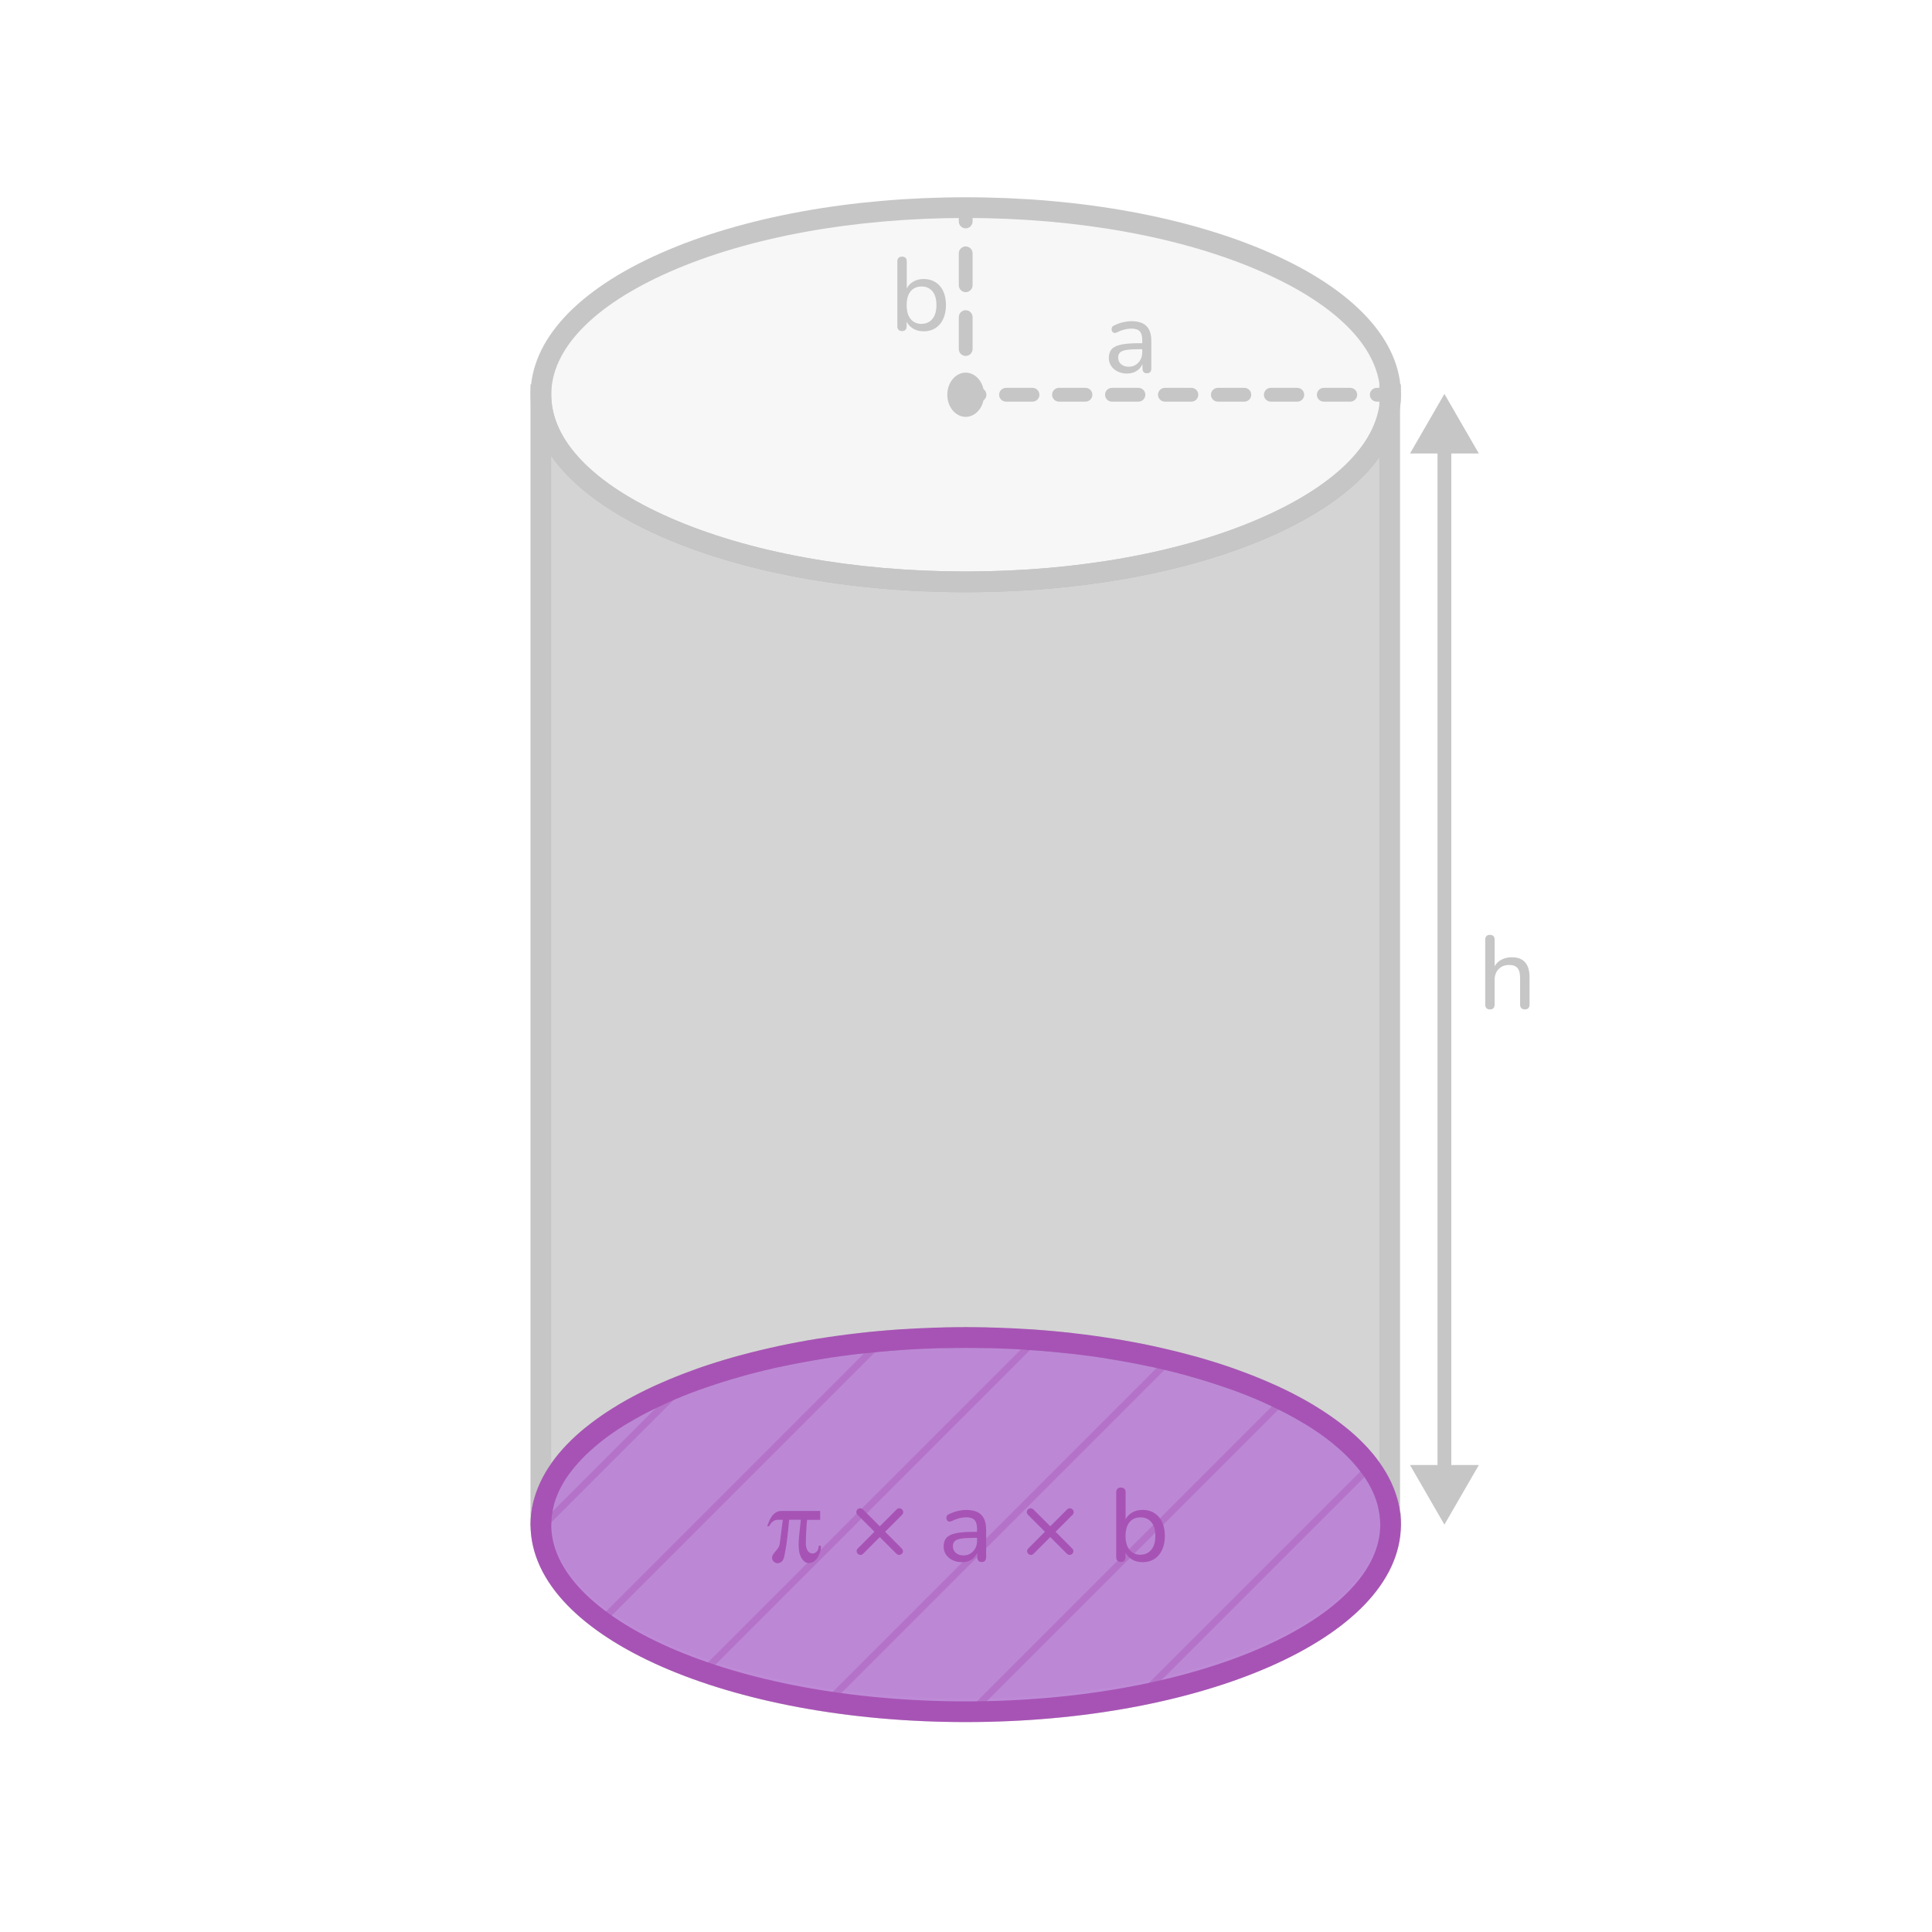
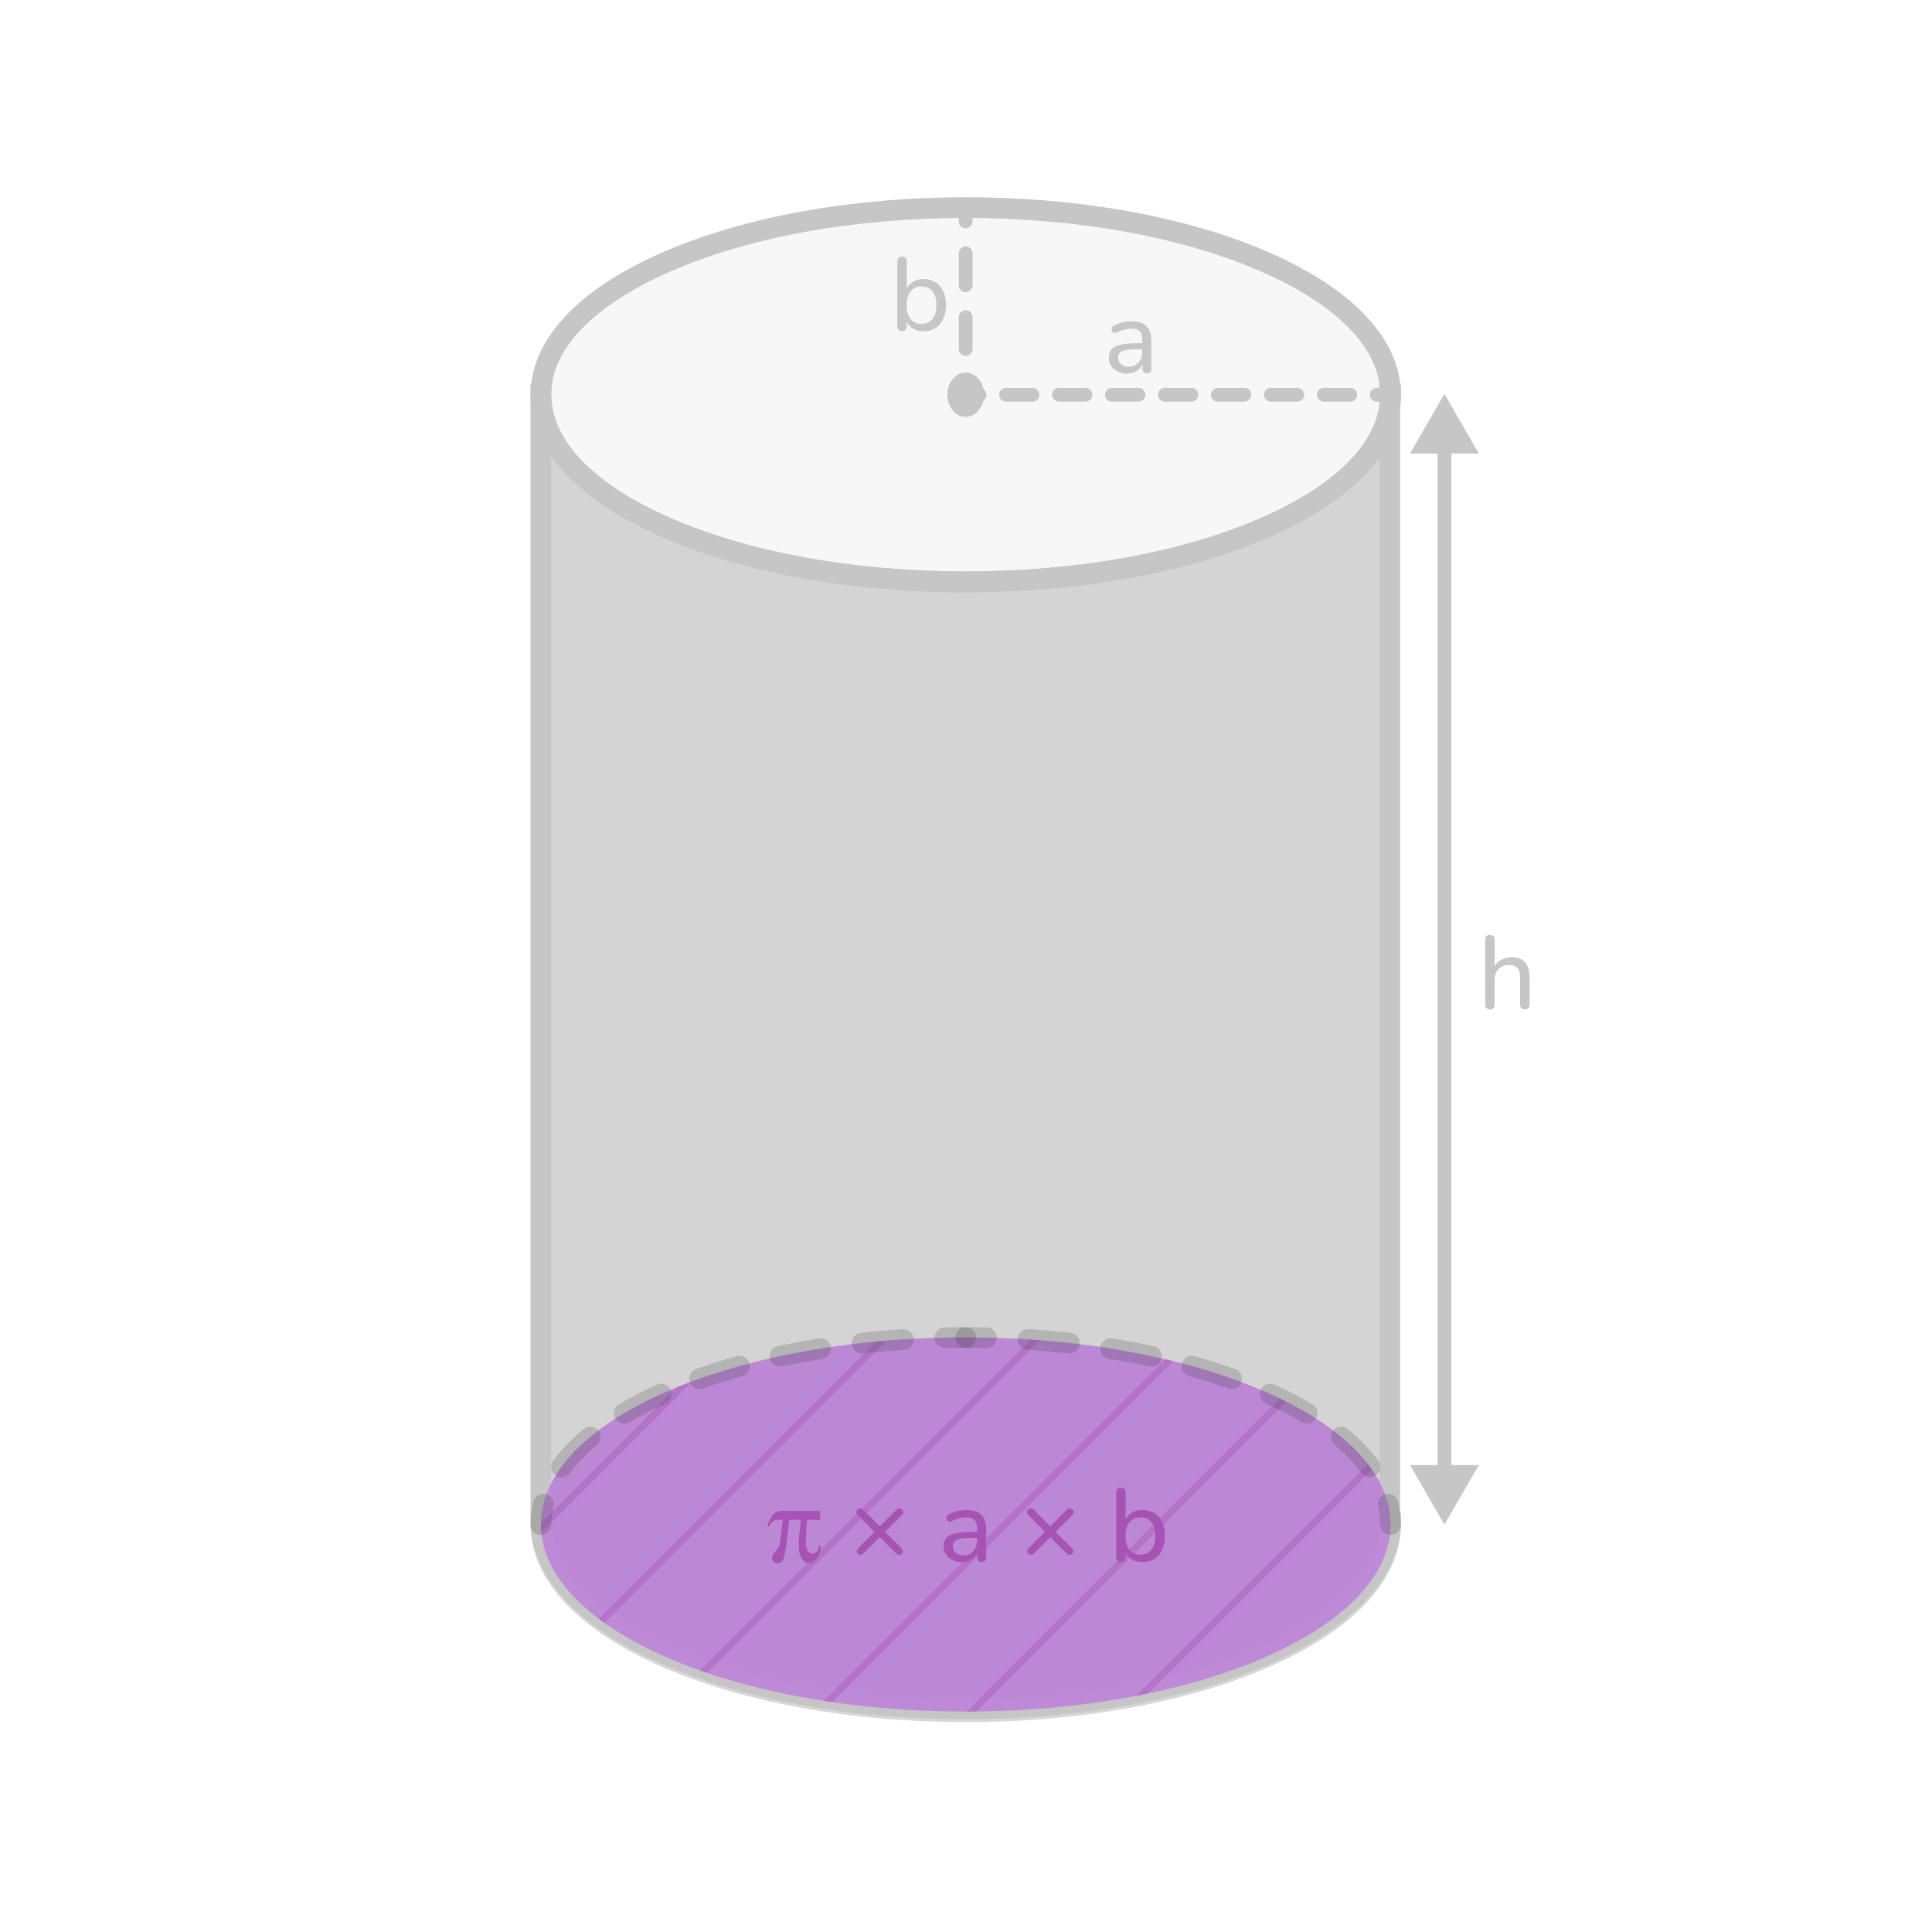
<svg xmlns="http://www.w3.org/2000/svg" id="background" width="560" height="560" viewBox="0 0 560 560">
  <defs>
    <style>
      .cls-1 {
        opacity: .7;
      }

      .cls-2, .cls-3 {
        fill: #a753b5;
      }

      .cls-4 {
        opacity: .5;
      }

      .cls-5 {
        clip-path: url(#clippath-2);
      }

      .cls-6 {
        opacity: .2;
      }

      .cls-7 {
        fill: #333;
      }

      .cls-8 {
        clip-path: url(#clippath-1);
      }

      .cls-9, .cls-3 {
        opacity: .4;
      }

      .cls-10 {
        stroke: #c6c6c6;
+         stroke-miterlimit: 10;
        stroke-width: 4px;
      }

-       .cls-10, .cls-11, .cls-12 {
+       .cls-10, .cls-11 {
        fill: none;
      }

-       .cls-10, .cls-12 {
-         stroke-miterlimit: 10;
+       .cls-12 {
+         fill: #aaa;
      }

      .cls-13 {
-         fill: #aaa;
+         clip-path: url(#clippath);
      }

      .cls-14 {
-         clip-path: url(#clippath);
-       }
- 
-       .cls-12 {
-         stroke: #a753b5;
-         stroke-width: 6px;
+         clip-path: url(#clippath-3);
      }

      .cls-15 {
-         clip-path: url(#clippath-3);
+         fill: #bb70de;
      }

      .cls-16 {
-         fill: #bb70de;
-       }
- 
-       .cls-17 {
        fill: #c6c6c6;
      }
    </style>
    <clipPath id="clippath">
      <ellipse class="cls-11" cx="279.92" cy="441.87" rx="123.14" ry="54.23" />
    </clipPath>
    <clipPath id="clippath-1">
      <polygon class="cls-11" points="381.43 535.09 -15.01 535.09 73.1 267.97 469.54 267.97 381.43 535.09" />
    </clipPath>
    <clipPath id="clippath-2">
      <ellipse class="cls-11" cx="280" cy="-218.13" rx="122.94" ry="31.97" />
    </clipPath>
    <clipPath id="clippath-3">
      <polygon class="cls-11" points="416.07 -124.91 19.63 -124.91 107.74 -392.03 504.18 -392.03 416.07 -124.91" />
    </clipPath>
  </defs>
  <g>
    <line class="cls-10" x1="418.67" y1="128.53" x2="418.67" y2="427.57" />
-     <polygon class="cls-17" points="408.7 131.45 418.67 114.18 428.65 131.45 408.7 131.45" />
-     <polygon class="cls-17" points="408.7 424.65 418.67 441.92 428.65 424.65 408.7 424.65" />
-   </g>
-   <path class="cls-17" d="M431.85,292.58c-.42,0-.75-.12-.99-.36-.24-.24-.36-.59-.36-1.05v-18.81c0-.46,.12-.81,.36-1.04s.57-.35,.99-.35,.78,.12,1.02,.35,.36,.58,.36,1.04v8.56h-.39c.42-1.14,1.11-2,2.06-2.58s2.04-.87,3.26-.87,2.15,.21,2.91,.65,1.33,1.08,1.71,1.94c.38,.86,.57,1.94,.57,3.24v7.87c0,.46-.12,.81-.35,1.05-.23,.24-.57,.36-1.01,.36s-.78-.12-1.02-.36c-.24-.24-.36-.59-.36-1.05v-7.72c0-1.3-.25-2.25-.75-2.85-.5-.6-1.3-.9-2.4-.9-1.28,0-2.31,.4-3.08,1.19-.77,.79-1.16,1.86-1.16,3.2v7.09c0,.94-.46,1.41-1.38,1.41Z" />
+     <polygon class="cls-16" points="408.7 131.45 418.67 114.18 428.65 131.45 408.7 131.45" />
+     <polygon class="cls-16" points="408.7 424.65 418.67 441.92 428.65 424.65 408.7 424.65" />
+   </g>
+   <path class="cls-16" d="M431.85,292.58c-.42,0-.75-.12-.99-.36-.24-.24-.36-.59-.36-1.05v-18.81c0-.46,.12-.81,.36-1.04s.57-.35,.99-.35,.78,.12,1.02,.35,.36,.58,.36,1.04v8.56h-.39c.42-1.14,1.11-2,2.06-2.58s2.04-.87,3.26-.87,2.15,.21,2.91,.65,1.33,1.08,1.71,1.94c.38,.86,.57,1.94,.57,3.24v7.87c0,.46-.12,.81-.35,1.05-.23,.24-.57,.36-1.01,.36s-.78-.12-1.02-.36c-.24-.24-.36-.59-.36-1.05v-7.72c0-1.3-.25-2.25-.75-2.85-.5-.6-1.3-.9-2.4-.9-1.28,0-2.31,.4-3.08,1.19-.77,.79-1.16,1.86-1.16,3.2v7.09c0,.94-.46,1.41-1.38,1.41Z" />
  <g>
    <g class="cls-6">
      <g class="cls-6">
        <ellipse class="cls-7" cx="279.92" cy="114.42" rx="123.14" ry="54.23" />
      </g>
    </g>
    <g>
-       <path class="cls-17" d="M283.91,116.42h-4c-1.1,0-2-.9-2-2s.9-2,2-2h4c1.1,0,2,.9,2,2s-.9,2-2,2Z" />
-       <path class="cls-17" d="M391.38,116.42h-7.68c-1.1,0-2-.9-2-2s.9-2,2-2h7.68c1.1,0,2,.9,2,2s-.9,2-2,2Zm-15.35,0h-7.68c-1.1,0-2-.9-2-2s.9-2,2-2h7.68c1.1,0,2,.9,2,2s-.9,2-2,2Zm-15.35,0h-7.68c-1.1,0-2-.9-2-2s.9-2,2-2h7.68c1.1,0,2,.9,2,2s-.9,2-2,2Zm-15.35,0h-7.68c-1.1,0-2-.9-2-2s.9-2,2-2h7.68c1.1,0,2,.9,2,2s-.9,2-2,2Zm-15.35,0h-7.68c-1.1,0-2-.9-2-2s.9-2,2-2h7.68c1.1,0,2,.9,2,2s-.9,2-2,2Zm-15.35,0h-7.68c-1.1,0-2-.9-2-2s.9-2,2-2h7.68c1.1,0,2,.9,2,2s-.9,2-2,2Zm-15.35,0h-7.68c-1.1,0-2-.9-2-2s.9-2,2-2h7.68c1.1,0,2,.9,2,2s-.9,2-2,2Z" />
-       <path class="cls-17" d="M403.06,116.42h-4c-1.1,0-2-.9-2-2s.9-2,2-2h4c1.1,0,2,.9,2,2s-.9,2-2,2Z" />
-     </g>
-     <ellipse class="cls-17" cx="279.91" cy="114.42" rx="5.33" ry="6.41" />
+       <path class="cls-16" d="M283.91,116.42h-4c-1.1,0-2-.9-2-2s.9-2,2-2h4c1.1,0,2,.9,2,2s-.9,2-2,2Z" />
+       <path class="cls-16" d="M391.38,116.42h-7.68c-1.1,0-2-.9-2-2s.9-2,2-2h7.68c1.1,0,2,.9,2,2s-.9,2-2,2Zm-15.35,0h-7.68c-1.1,0-2-.9-2-2s.9-2,2-2h7.68c1.1,0,2,.9,2,2s-.9,2-2,2Zm-15.35,0h-7.68c-1.1,0-2-.9-2-2s.9-2,2-2h7.68c1.1,0,2,.9,2,2s-.9,2-2,2Zm-15.35,0h-7.68c-1.1,0-2-.9-2-2s.9-2,2-2h7.68c1.1,0,2,.9,2,2s-.9,2-2,2Zm-15.35,0h-7.68c-1.1,0-2-.9-2-2s.9-2,2-2h7.68c1.1,0,2,.9,2,2s-.9,2-2,2Zm-15.35,0h-7.68c-1.1,0-2-.9-2-2s.9-2,2-2h7.68c1.1,0,2,.9,2,2s-.9,2-2,2Zm-15.35,0h-7.68c-1.1,0-2-.9-2-2s.9-2,2-2h7.68c1.1,0,2,.9,2,2s-.9,2-2,2Z" />
+       <path class="cls-16" d="M403.06,116.42h-4c-1.1,0-2-.9-2-2s.9-2,2-2h4c1.1,0,2,.9,2,2s-.9,2-2,2Z" />
+     </g>
+     <ellipse class="cls-16" cx="279.91" cy="114.42" rx="5.33" ry="6.41" />
    <g>
-       <path class="cls-17" d="M279.91,66.19c-1.1,0-2-.9-2-2v-4c0-1.1,.9-2,2-2s2,.9,2,2v4c0,1.1-.9,2-2,2Z" />
-       <path class="cls-17" d="M279.91,103.17c-1.1,0-2-.9-2-2v-9.25c0-1.1,.9-2,2-2s2,.9,2,2v9.25c0,1.1-.9,2-2,2Zm0-18.49c-1.1,0-2-.9-2-2v-9.25c0-1.1,.9-2,2-2s2,.9,2,2v9.25c0,1.1-.9,2-2,2Z" />
-       <path class="cls-17" d="M279.91,116.42c-1.1,0-2-.9-2-2v-4c0-1.1,.9-2,2-2s2,.9,2,2v4c0,1.1-.9,2-2,2Z" />
-     </g>
-     <path class="cls-17" d="M326.67,108.28c-1,0-1.9-.2-2.71-.6-.81-.4-1.44-.94-1.89-1.62-.45-.68-.67-1.44-.67-2.28,0-1.08,.27-1.93,.81-2.55,.54-.62,1.45-1.07,2.73-1.34,1.28-.27,3-.41,5.16-.41h1.41v1.74h-1.35c-1.54,0-2.75,.07-3.64,.21s-1.51,.39-1.87,.74c-.36,.35-.54,.84-.54,1.46,0,.78,.27,1.42,.82,1.92,.55,.5,1.3,.75,2.26,.75,.76,0,1.43-.19,2.01-.56s1.04-.87,1.38-1.5c.34-.63,.51-1.36,.51-2.18v-3.45c0-1.18-.24-2.04-.72-2.57-.48-.53-1.29-.79-2.43-.79-.66,0-1.34,.09-2.04,.27-.7,.18-1.43,.46-2.19,.84-.3,.14-.56,.19-.78,.13-.22-.05-.39-.17-.52-.36-.13-.19-.2-.4-.21-.63s.04-.46,.15-.68c.11-.22,.3-.38,.58-.48,.88-.44,1.75-.75,2.62-.95,.87-.19,1.68-.29,2.44-.29,1.3,0,2.37,.21,3.21,.62,.84,.41,1.47,1.04,1.89,1.89,.42,.85,.63,1.94,.63,3.26v7.92c0,.46-.11,.81-.33,1.05-.22,.24-.54,.36-.96,.36s-.71-.12-.94-.36c-.23-.24-.34-.59-.34-1.05v-2.13h.27c-.16,.74-.46,1.38-.9,1.92s-.98,.96-1.63,1.25c-.65,.29-1.38,.43-2.2,.43Z" />
-     <path class="cls-17" d="M267.75,96.03c-1.32,0-2.45-.33-3.39-.99s-1.57-1.55-1.89-2.67l.33-.45v2.64c0,.46-.12,.81-.35,1.05-.23,.24-.56,.36-1,.36s-.75-.12-.99-.36c-.24-.24-.36-.59-.36-1.05v-18.79c0-.46,.12-.8,.36-1.04,.24-.23,.57-.35,.99-.35s.78,.12,1.02,.35c.24,.23,.36,.58,.36,1.04v8.68h-.33c.32-1.08,.95-1.95,1.89-2.6,.94-.65,2.06-.98,3.36-.98s2.43,.31,3.4,.92,1.72,1.48,2.25,2.61c.53,1.13,.79,2.48,.79,4.04s-.27,2.89-.81,4.04c-.54,1.15-1.29,2.03-2.25,2.64-.96,.61-2.09,.92-3.39,.92Zm-.63-2.16c.86,0,1.61-.21,2.26-.63,.65-.42,1.15-1.03,1.51-1.83,.36-.8,.54-1.79,.54-2.97,0-1.76-.39-3.1-1.17-4.02-.78-.92-1.83-1.38-3.15-1.38-.88,0-1.64,.21-2.29,.62-.65,.41-1.15,1.02-1.5,1.82-.35,.8-.52,1.79-.52,2.97,0,1.76,.39,3.11,1.17,4.04s1.83,1.4,3.15,1.4Z" />
-     <path class="cls-17" d="M279.92,171.65c-33.3,0-64.65-5.73-88.28-16.14-24.41-10.75-37.86-25.35-37.86-41.09s13.44-30.34,37.86-41.1c23.63-10.41,54.98-16.14,88.28-16.14s64.65,5.73,88.28,16.14c24.41,10.75,37.86,25.35,37.86,41.1s-13.44,30.34-37.86,41.09c-23.63,10.41-54.98,16.14-88.28,16.14Zm0-108.47c-32.48,0-62.98,5.55-85.86,15.63-22.1,9.74-34.28,22.38-34.28,35.6s12.17,25.87,34.28,35.6c22.88,10.08,53.38,15.63,85.86,15.63s62.98-5.55,85.86-15.63c22.1-9.73,34.28-22.38,34.28-35.6s-12.17-25.87-34.28-35.6c-22.89-10.08-53.38-15.63-85.86-15.63Z" />
+       <path class="cls-16" d="M279.91,66.19c-1.1,0-2-.9-2-2v-4c0-1.1,.9-2,2-2s2,.9,2,2v4c0,1.1-.9,2-2,2Z" />
+       <path class="cls-16" d="M279.91,103.17c-1.1,0-2-.9-2-2v-9.25c0-1.1,.9-2,2-2s2,.9,2,2v9.25c0,1.1-.9,2-2,2Zm0-18.49c-1.1,0-2-.9-2-2v-9.25c0-1.1,.9-2,2-2s2,.9,2,2v9.25c0,1.1-.9,2-2,2Z" />
+       <path class="cls-16" d="M279.91,116.42c-1.1,0-2-.9-2-2v-4c0-1.1,.9-2,2-2s2,.9,2,2v4c0,1.1-.9,2-2,2Z" />
+     </g>
+     <path class="cls-16" d="M326.67,108.28c-1,0-1.9-.2-2.71-.6-.81-.4-1.44-.94-1.89-1.62-.45-.68-.67-1.44-.67-2.28,0-1.08,.27-1.93,.81-2.55,.54-.62,1.45-1.07,2.73-1.34,1.28-.27,3-.41,5.16-.41h1.41v1.74h-1.35c-1.54,0-2.75,.07-3.64,.21s-1.51,.39-1.87,.74c-.36,.35-.54,.84-.54,1.46,0,.78,.27,1.42,.82,1.92,.55,.5,1.3,.75,2.26,.75,.76,0,1.43-.19,2.01-.56s1.04-.87,1.38-1.5c.34-.63,.51-1.36,.51-2.18v-3.45c0-1.18-.24-2.04-.72-2.57-.48-.53-1.29-.79-2.43-.79-.66,0-1.34,.09-2.04,.27-.7,.18-1.43,.46-2.19,.84-.3,.14-.56,.19-.78,.13-.22-.05-.39-.17-.52-.36-.13-.19-.2-.4-.21-.63s.04-.46,.15-.68c.11-.22,.3-.38,.58-.48,.88-.44,1.75-.75,2.62-.95,.87-.19,1.68-.29,2.44-.29,1.3,0,2.37,.21,3.21,.62,.84,.41,1.47,1.04,1.89,1.89,.42,.85,.63,1.94,.63,3.26v7.92c0,.46-.11,.81-.33,1.05-.22,.24-.54,.36-.96,.36s-.71-.12-.94-.36c-.23-.24-.34-.59-.34-1.05v-2.13h.27c-.16,.74-.46,1.38-.9,1.92s-.98,.96-1.63,1.25c-.65,.29-1.38,.43-2.2,.43Z" />
+     <path class="cls-16" d="M267.75,96.03c-1.32,0-2.45-.33-3.39-.99s-1.57-1.55-1.89-2.67l.33-.45v2.64c0,.46-.12,.81-.35,1.05-.23,.24-.56,.36-1,.36s-.75-.12-.99-.36c-.24-.24-.36-.59-.36-1.05v-18.79c0-.46,.12-.8,.36-1.04,.24-.23,.57-.35,.99-.35s.78,.12,1.02,.35c.24,.23,.36,.58,.36,1.04v8.68h-.33c.32-1.08,.95-1.95,1.89-2.6,.94-.65,2.06-.98,3.36-.98s2.43,.31,3.4,.92,1.72,1.48,2.25,2.61c.53,1.13,.79,2.48,.79,4.04s-.27,2.89-.81,4.04c-.54,1.15-1.29,2.03-2.25,2.64-.96,.61-2.09,.92-3.39,.92Zm-.63-2.16c.86,0,1.61-.21,2.26-.63,.65-.42,1.15-1.03,1.51-1.83,.36-.8,.54-1.79,.54-2.97,0-1.76-.39-3.1-1.17-4.02-.78-.92-1.83-1.38-3.15-1.38-.88,0-1.64,.21-2.29,.62-.65,.41-1.15,1.02-1.5,1.82-.35,.8-.52,1.79-.52,2.97,0,1.76,.39,3.11,1.17,4.04s1.83,1.4,3.15,1.4Z" />
+     <path class="cls-16" d="M279.92,171.65c-33.3,0-64.65-5.73-88.28-16.14-24.41-10.75-37.86-25.35-37.86-41.09s13.44-30.34,37.86-41.1c23.63-10.41,54.98-16.14,88.28-16.14s64.65,5.73,88.28,16.14c24.41,10.75,37.86,25.35,37.86,41.1s-13.44,30.34-37.86,41.09c-23.63,10.41-54.98,16.14-88.28,16.14Zm0-108.47c-32.48,0-62.98,5.55-85.86,15.63-22.1,9.74-34.28,22.38-34.28,35.6s12.17,25.87,34.28,35.6c22.88,10.08,53.38,15.63,85.86,15.63s62.98-5.55,85.86-15.63c22.1-9.73,34.28-22.38,34.28-35.6s-12.17-25.87-34.28-35.6c-22.89-10.08-53.38-15.63-85.86-15.63Z" />
  </g>
  <g>
    <g class="cls-6">
      <ellipse class="cls-7" cx="279.92" cy="441.92" rx="123.14" ry="54.23" />
    </g>
    <g class="cls-6">
      <path class="cls-7" d="M279.92,499.15c-33.3,0-64.65-5.73-88.28-16.14-24.41-10.75-37.86-25.35-37.86-41.09,0-1.66,1.34-3,3-3s3,1.34,3,3c0,13.22,12.17,25.87,34.28,35.6,22.88,10.08,53.38,15.63,85.86,15.63s62.98-5.55,85.86-15.63c22.1-9.73,34.28-22.38,34.28-35.6,0-1.66,1.34-3,3-3s3,1.34,3,3c0,15.75-13.44,30.34-37.86,41.09-23.63,10.41-54.98,16.14-88.28,16.14Z" />
    </g>
  </g>
  <g class="cls-4">
-     <path class="cls-13" d="M403.06,441.08c0,29.95-55.13,54.23-123.14,54.23s-123.14-24.28-123.14-54.23l-.02-.04V114.42h.02c0,29.95,55.13,54.23,123.14,54.23s123.14-24.28,123.14-54.23h-.24V441.04l.24,.04Z" />
-   </g>
-   <path class="cls-17" d="M279.92,498.32c-33.3,0-64.65-5.73-88.28-16.14-24.03-10.58-37.44-24.89-37.85-40.36v-.02s-.03-.76-.03-.76V111.42h6l.02,3c0,13.22,12.17,25.87,34.28,35.6,22.88,10.08,53.38,15.63,85.86,15.63s62.98-5.55,85.86-15.63c20.29-8.94,32.21-20.33,34.03-32.37v-6.24h6.24v3c0,1.23-.08,2.45-.24,3.66V438.5l.24,.04v2.54c0,15.75-13.44,30.34-37.86,41.1-23.63,10.41-54.98,16.14-88.28,16.14Zm-120.16-57.99l.02,.76c0,13.22,12.17,25.87,34.28,35.6,22.88,10.08,53.38,15.63,85.86,15.63s62.98-5.55,85.86-15.63c20.7-9.12,32.69-20.78,34.13-33.09l-.1-.02V132.52c-6.21,8.66-16.93,16.52-31.61,22.99-23.63,10.41-54.98,16.14-88.28,16.14s-64.65-5.73-88.28-16.14c-14.9-6.56-25.71-14.55-31.88-23.37V440.33Z" />
-   <g class="cls-14">
+     <path class="cls-12" d="M403.06,441.08c0,29.95-55.13,54.23-123.14,54.23s-123.14-24.28-123.14-54.23l-.02-.04V114.42h.02c0,29.95,55.13,54.23,123.14,54.23s123.14-24.28,123.14-54.23h-.24V441.04l.24,.04Z" />
+   </g>
+   <path class="cls-16" d="M279.92,498.32c-33.3,0-64.65-5.73-88.28-16.14-24.03-10.58-37.44-24.89-37.85-40.36v-.02s-.03-.76-.03-.76V111.42h6l.02,3c0,13.22,12.17,25.87,34.28,35.6,22.88,10.08,53.38,15.63,85.86,15.63s62.98-5.55,85.86-15.63c20.29-8.94,32.21-20.33,34.03-32.37v-6.24h6.24v3c0,1.23-.08,2.45-.24,3.66V438.5l.24,.04v2.54c0,15.75-13.44,30.34-37.86,41.1-23.63,10.41-54.98,16.14-88.28,16.14Zm-120.16-57.99l.02,.76c0,13.22,12.17,25.87,34.28,35.6,22.88,10.08,53.38,15.63,85.86,15.63s62.98-5.55,85.86-15.63c20.7-9.12,32.69-20.78,34.13-33.09l-.1-.02V132.52c-6.21,8.66-16.93,16.52-31.61,22.99-23.63,10.41-54.98,16.14-88.28,16.14s-64.65-5.73-88.28-16.14c-14.9-6.56-25.71-14.55-31.88-23.37V440.33Z" />
+   <g class="cls-13">
    <g>
      <g class="cls-1">
-         <polygon class="cls-16" points="381.43 535.09 -15.01 535.09 73.1 267.97 469.54 267.97 381.43 535.09" />
+         <polygon class="cls-15" points="381.43 535.09 -15.01 535.09 73.1 267.97 469.54 267.97 381.43 535.09" />
      </g>
      <g class="cls-8">
        <g>
          <polygon class="cls-3" points="152.19 626.94 149.36 626.94 498.24 278.06 499.27 279.86 152.19 626.94" />
          <polygon class="cls-2" points="-85.18 373.97 -81.58 367.55 142 143.96 143.04 145.75 -85.18 373.97" />
          <g class="cls-9">
            <polygon class="cls-2" points="-93.71 471.72 -96.54 471.72 174.35 200.83 175.39 202.62 -93.71 471.72" />
          </g>
          <g class="cls-9">
            <polygon class="cls-2" points="-115.97 449.45 -118.8 449.45 152.09 178.57 153.13 180.36 -115.97 449.45" />
          </g>
          <g class="cls-9">
            <polygon class="cls-2" points="-49.1 516.33 -51.92 516.33 218.96 245.44 220 247.23 -49.1 516.33" />
          </g>
          <g class="cls-9">
            <polygon class="cls-2" points="-71.36 494.06 -74.19 494.06 196.7 223.18 197.74 224.97 -71.36 494.06" />
          </g>
          <g class="cls-9">
            <polygon class="cls-2" points="6.64 549.7 3.81 549.7 344.2 209.31 345.23 211.1 6.64 549.7" />
          </g>
          <g class="cls-9">
            <polygon class="cls-2" points="-15.62 527.44 -18.45 527.44 252.43 256.55 253.47 258.34 -15.62 527.44" />
          </g>
          <g class="cls-9">
            <polygon class="cls-2" points="51.26 594.32 48.43 594.32 388.82 253.93 389.86 255.72 51.26 594.32" />
          </g>
          <g class="cls-9">
            <polygon class="cls-2" points="29 572.06 26.17 572.06 366.56 231.67 367.59 233.46 29 572.06" />
          </g>
          <g class="cls-9">
            <polygon class="cls-2" points="107.56 582.32 104.74 582.32 453.61 233.44 454.65 235.24 107.56 582.32" />
          </g>
          <g class="cls-9">
            <polygon class="cls-2" points="129.93 604.68 127.1 604.68 475.97 255.8 477.01 257.6 129.93 604.68" />
          </g>
          <g class="cls-9">
            <polygon class="cls-2" points="174.45 649.2 171.62 649.2 520.5 300.33 521.53 302.12 174.45 649.2" />
          </g>
          <g class="cls-9">
            <polygon class="cls-2" points="297.06 615.84 294.23 615.84 565.12 344.95 566.15 346.74 297.06 615.84" />
          </g>
          <g class="cls-9">
            <polygon class="cls-2" points="274.8 593.57 271.97 593.57 542.86 322.69 543.89 324.48 274.8 593.57" />
          </g>
          <g class="cls-9">
            <polygon class="cls-2" points="319.32 638.1 316.49 638.1 587.38 367.21 588.42 369 319.32 638.1" />
          </g>
          <polygon class="cls-2" points="240.62 806.04 237.79 806.04 508.68 535.15 509.71 536.95 240.62 806.04" />
          <g class="cls-9">
            <polygon class="cls-2" points="218.36 783.78 215.53 783.78 486.42 512.89 487.45 514.69 218.36 783.78" />
          </g>
        </g>
      </g>
    </g>
  </g>
  <g>
    <path class="cls-2" d="M232.11,440.5h-3.38c-.17,1.96-.33,3.57-.48,4.83s-.31,2.33-.45,3.24c-.15,.9-.3,1.73-.45,2.47-.13,.58-.31,1.03-.56,1.36-.24,.33-.61,.55-1.08,.68-.39,.1-.78,.02-1.17-.23s-.62-.56-.7-.91c-.06-.26-.07-.49-.04-.67,.03-.18,.08-.35,.16-.5s.17-.3,.26-.42,.2-.25,.31-.38c.03-.04,.2-.24,.5-.6s.54-.69,.7-.99c.16-.3,.25-.63,.29-.99l.88-6.87h-1.42c-.4,0-.78,.09-1.14,.29-.36,.19-.64,.41-.83,.67l-.63,.94h-.51c.14-.38,.31-.84,.51-1.37s.49-1.05,.85-1.55c.28-.42,.66-.78,1.14-1.09,.48-.31,1.04-.46,1.67-.46h11.19v2.58h-3.78c-.24,2.33-.37,4.68-.37,7.05,0,.43,.07,.85,.22,1.26s.33,.72,.54,.94c.27,.25,.61,.42,1,.49,.4,.07,.8-.05,1.21-.37,.22-.18,.39-.38,.49-.6s.17-.44,.2-.64l.09-.62h.63c0,.81-.13,1.54-.37,2.19s-.51,1.17-.83,1.57c-.32,.4-.64,.68-.95,.86-.35,.21-.76,.34-1.23,.39-.47,.04-.9-.07-1.29-.33-.64-.47-1.13-1.21-1.46-2.21-.19-.59-.29-1.36-.32-2.32s0-1.9,.1-2.82l.51-4.82Z" />
    <path class="cls-2" d="M250.22,450.34c-.26,.26-.54,.38-.84,.36-.3-.02-.55-.13-.75-.33-.2-.2-.31-.45-.33-.75-.02-.3,.11-.58,.39-.84l4.77-4.8-4.86-4.86c-.22-.22-.35-.45-.38-.69-.03-.24,0-.46,.12-.66,.11-.2,.26-.36,.46-.46,.2-.11,.42-.15,.67-.12,.25,.03,.48,.16,.71,.38l4.83,4.83,4.83-4.83c.28-.28,.57-.41,.87-.39,.3,.02,.55,.14,.76,.35s.33,.46,.34,.75-.11,.58-.39,.85l-4.86,4.86,4.77,4.8c.22,.22,.35,.45,.39,.67,.04,.23,0,.45-.12,.65s-.28,.36-.46,.46c-.19,.11-.41,.16-.64,.13-.24-.02-.47-.14-.69-.36l-4.8-4.8-4.8,4.8Z" />
    <path class="cls-2" d="M278.78,452.8c-1,0-1.9-.2-2.71-.6-.81-.4-1.44-.94-1.89-1.62-.45-.68-.67-1.44-.67-2.28,0-1.08,.27-1.93,.81-2.55,.54-.62,1.45-1.06,2.73-1.33,1.28-.27,3-.4,5.16-.4h1.41v1.74h-1.35c-1.54,0-2.76,.07-3.65,.21-.89,.14-1.51,.39-1.88,.74-.36,.35-.54,.83-.54,1.46,0,.78,.28,1.42,.83,1.92s1.31,.75,2.27,.75c.76,0,1.43-.18,2.01-.55s1.04-.87,1.38-1.5,.51-1.36,.51-2.18v-3.45c0-1.18-.24-2.04-.72-2.57-.48-.53-1.29-.79-2.43-.79-.66,0-1.34,.09-2.04,.27-.7,.18-1.43,.46-2.19,.84-.3,.14-.56,.18-.78,.13-.22-.05-.39-.17-.52-.36-.13-.19-.2-.4-.21-.63-.01-.23,.04-.45,.15-.67,.11-.22,.3-.38,.58-.48,.88-.44,1.76-.75,2.62-.94,.87-.19,1.69-.29,2.45-.29,1.3,0,2.37,.21,3.21,.62s1.47,1.04,1.89,1.89c.42,.85,.63,1.93,.63,3.25v7.92c0,.46-.11,.81-.33,1.05-.22,.24-.54,.36-.96,.36s-.72-.12-.95-.36c-.23-.24-.34-.59-.34-1.05v-2.13h.27c-.16,.74-.46,1.38-.9,1.92-.44,.54-.99,.96-1.64,1.25-.65,.29-1.38,.43-2.21,.43Z" />
    <path class="cls-2" d="M299.63,450.34c-.26,.26-.54,.38-.84,.36-.3-.02-.55-.13-.75-.33-.2-.2-.31-.45-.33-.75-.02-.3,.11-.58,.39-.84l4.77-4.8-4.86-4.86c-.22-.22-.35-.45-.38-.69-.03-.24,0-.46,.12-.66,.11-.2,.26-.36,.46-.46,.2-.11,.42-.15,.67-.12,.25,.03,.48,.16,.71,.38l4.83,4.83,4.83-4.83c.28-.28,.57-.41,.87-.39,.3,.02,.55,.14,.76,.35s.33,.46,.34,.75-.11,.58-.39,.85l-4.86,4.86,4.77,4.8c.22,.22,.35,.45,.39,.67,.04,.23,0,.45-.12,.65s-.28,.36-.46,.46c-.19,.11-.41,.16-.64,.13-.24-.02-.47-.14-.69-.36l-4.8-4.8-4.8,4.8Z" />
    <path class="cls-2" d="M331.19,452.8c-1.32,0-2.45-.33-3.39-.99-.94-.66-1.57-1.55-1.89-2.67l.33-.45v2.64c0,.46-.12,.81-.35,1.05-.23,.24-.57,.36-1,.36s-.75-.12-.99-.36-.36-.59-.36-1.05v-18.78c0-.46,.12-.8,.36-1.03,.24-.23,.57-.35,.99-.35s.78,.12,1.02,.35c.24,.23,.36,.58,.36,1.03v8.67h-.33c.32-1.08,.95-1.95,1.89-2.6,.94-.65,2.06-.97,3.36-.97s2.44,.3,3.41,.92,1.72,1.48,2.25,2.61c.53,1.13,.79,2.48,.79,4.04s-.27,2.89-.81,4.04c-.54,1.15-1.29,2.03-2.25,2.64-.96,.61-2.09,.91-3.39,.91Zm-.63-2.16c.86,0,1.62-.21,2.27-.63,.65-.42,1.15-1.03,1.51-1.83s.54-1.79,.54-2.97c0-1.76-.39-3.1-1.17-4.02s-1.83-1.38-3.15-1.38c-.88,0-1.65,.21-2.29,.61-.65,.41-1.15,1.02-1.5,1.82s-.52,1.79-.52,2.97c0,1.76,.39,3.11,1.17,4.04,.78,.93,1.83,1.4,3.15,1.4Z" />
  </g>
  <g class="cls-6">
    <path class="cls-7" d="M285.92,390.75s-.04,0-.06,0c-1.97-.04-3.95-.06-5.94-.06-1.66,0-3-1.34-3-3s1.34-3,3-3c2.03,0,4.05,.02,6.06,.06,1.66,.04,2.97,1.41,2.94,3.06-.03,1.63-1.37,2.94-3,2.94Z" />
    <path class="cls-7" d="M397.09,428.19c-.92,0-1.83-.42-2.42-1.22-2.05-2.78-4.68-5.52-7.83-8.13-1.27-1.06-1.45-2.95-.39-4.22,1.06-1.27,2.95-1.45,4.22-.39,3.52,2.93,6.5,6.02,8.83,9.19,.98,1.33,.7,3.21-.64,4.19-.54,.39-1.16,.58-1.78,.58Zm-18.22-15.55c-.52,0-1.05-.14-1.53-.42-3.17-1.88-6.67-3.7-10.41-5.39-1.51-.68-2.18-2.46-1.5-3.97,.68-1.51,2.46-2.18,3.97-1.5,3.93,1.78,7.63,3.7,11,5.69,1.42,.85,1.89,2.69,1.05,4.11-.56,.94-1.56,1.47-2.58,1.47Zm-21.89-10.02c-.33,0-.67-.06-1-.17-3.6-1.27-7.4-2.47-11.3-3.55-1.6-.44-2.53-2.1-2.09-3.69,.44-1.6,2.1-2.53,3.69-2.09,4.04,1.12,7.97,2.36,11.7,3.68,1.56,.55,2.38,2.27,1.83,3.83-.44,1.23-1.59,2-2.83,2Zm-23.21-6.48c-.21,0-.42-.02-.63-.07-3.79-.81-7.72-1.55-11.7-2.18-1.64-.26-2.75-1.8-2.49-3.44,.26-1.64,1.8-2.75,3.44-2.49,4.08,.65,8.12,1.41,12.01,2.24,1.62,.35,2.65,1.94,2.3,3.56-.3,1.41-1.55,2.37-2.93,2.37Zm-23.8-3.82c-.11,0-.22,0-.33-.02-3.9-.43-7.89-.78-11.88-1.04-1.65-.11-2.91-1.53-2.8-3.19,.11-1.65,1.56-2.91,3.19-2.8,4.07,.26,8.16,.62,12.15,1.06,1.65,.18,2.83,1.66,2.65,3.31-.17,1.53-1.47,2.67-2.98,2.67Z" />
    <path class="cls-7" d="M403.06,444.92c-1.66,0-3-1.34-3-3,0-1.74-.22-3.5-.64-5.22-.4-1.61,.58-3.23,2.19-3.63,1.61-.4,3.23,.58,3.63,2.19,.54,2.19,.82,4.43,.82,6.66,0,1.66-1.34,3-3,3Z" />
  </g>
  <g class="cls-6">
    <path class="cls-7" d="M156.78,444.92c-1.66,0-3-1.34-3-3,0-2.23,.28-4.47,.82-6.66,.4-1.61,2.02-2.59,3.63-2.19,1.61,.4,2.59,2.03,2.19,3.63-.43,1.72-.64,3.48-.64,5.22s-1.34,3-3,3Z" />
    <path class="cls-7" d="M162.74,428.2c-.62,0-1.24-.19-1.77-.58-1.33-.98-1.62-2.86-.64-4.19,2.33-3.18,5.3-6.27,8.83-9.2,1.28-1.06,3.17-.88,4.22,.39,1.06,1.27,.88,3.17-.39,4.22-3.15,2.62-5.79,5.35-7.83,8.13-.59,.8-1.5,1.22-2.42,1.22Zm18.21-15.56c-1.02,0-2.02-.52-2.58-1.47-.85-1.42-.38-3.27,1.05-4.11,3.37-2,7.07-3.92,11-5.69,1.51-.69,3.29-.01,3.97,1.5,.68,1.51,.01,3.29-1.5,3.97-3.73,1.69-7.23,3.5-10.41,5.39-.48,.29-1.01,.42-1.53,.42Zm21.89-10.02c-1.24,0-2.39-.77-2.83-2-.55-1.56,.27-3.28,1.83-3.83,3.73-1.32,7.66-2.56,11.7-3.68,1.59-.45,3.25,.49,3.69,2.09,.44,1.6-.49,3.25-2.09,3.69-3.9,1.08-7.7,2.28-11.3,3.55-.33,.12-.67,.17-1,.17Zm23.21-6.49c-1.38,0-2.63-.96-2.93-2.37-.35-1.62,.68-3.21,2.3-3.56,3.9-.84,7.94-1.59,12.01-2.24,1.63-.26,3.17,.85,3.44,2.49,.26,1.64-.85,3.17-2.49,3.44-3.96,.63-7.9,1.37-11.7,2.18-.21,.05-.42,.07-.63,.07Zm23.8-3.82c-1.51,0-2.81-1.14-2.98-2.67-.18-1.65,1-3.13,2.65-3.31,3.99-.44,8.08-.8,12.15-1.06,1.64-.11,3.08,1.15,3.19,2.8,.11,1.65-1.15,3.08-2.8,3.19-3.98,.26-7.97,.61-11.88,1.04-.11,.01-.22,.02-.33,.02Z" />
    <path class="cls-7" d="M273.92,390.75c-1.63,0-2.96-1.3-3-2.94-.04-1.66,1.28-3.03,2.94-3.06,2.01-.04,4.03-.06,6.06-.06,1.66,0,3,1.34,3,3s-1.34,3-3,3c-1.99,0-3.97,.02-5.94,.06-.02,0-.04,0-.06,0Z" />
  </g>
  <g class="cls-5">
-     <g class="cls-15">
+     <g class="cls-14">
      <g>
        <polygon class="cls-2" points="275.26 146.04 272.43 146.04 543.32 -124.85 544.35 -123.05 275.26 146.04" />
        <g class="cls-9">
          <polygon class="cls-2" points="253 123.78 250.17 123.78 521.05 -147.11 522.09 -145.31 253 123.78" />
        </g>
      </g>
    </g>
  </g>
-   <ellipse class="cls-12" cx="279.92" cy="441.92" rx="123.14" ry="54.23" />
</svg>
